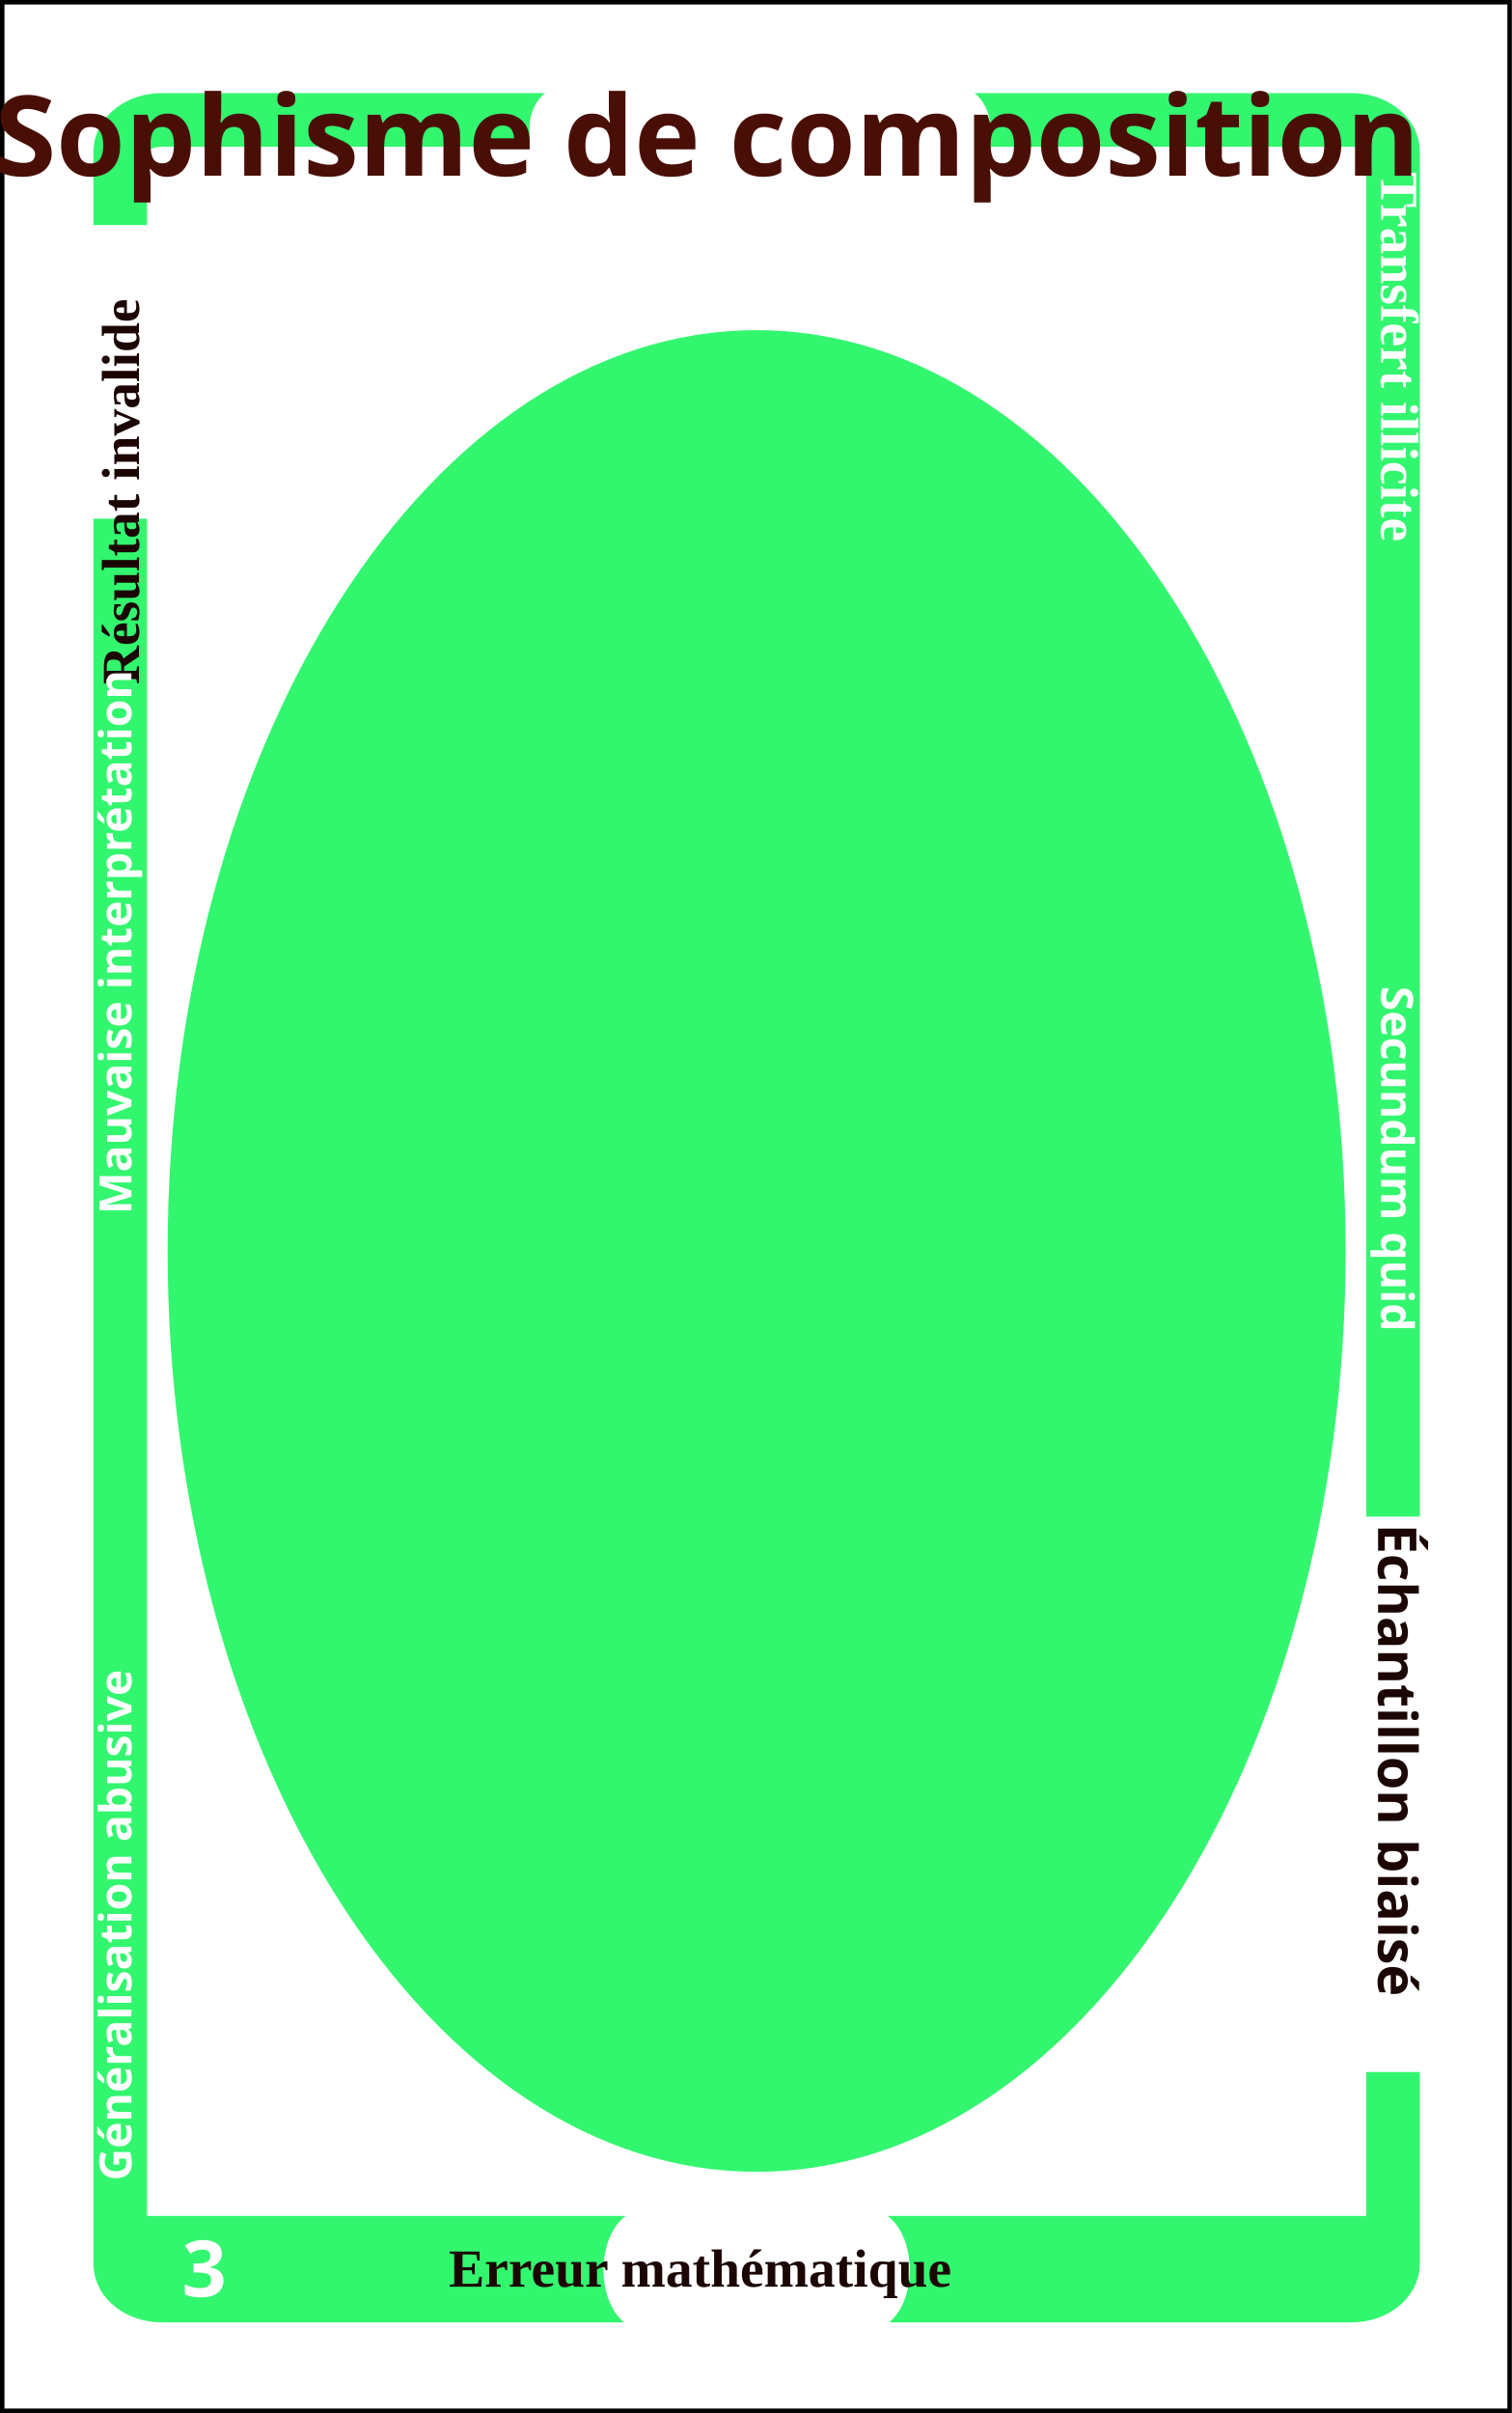
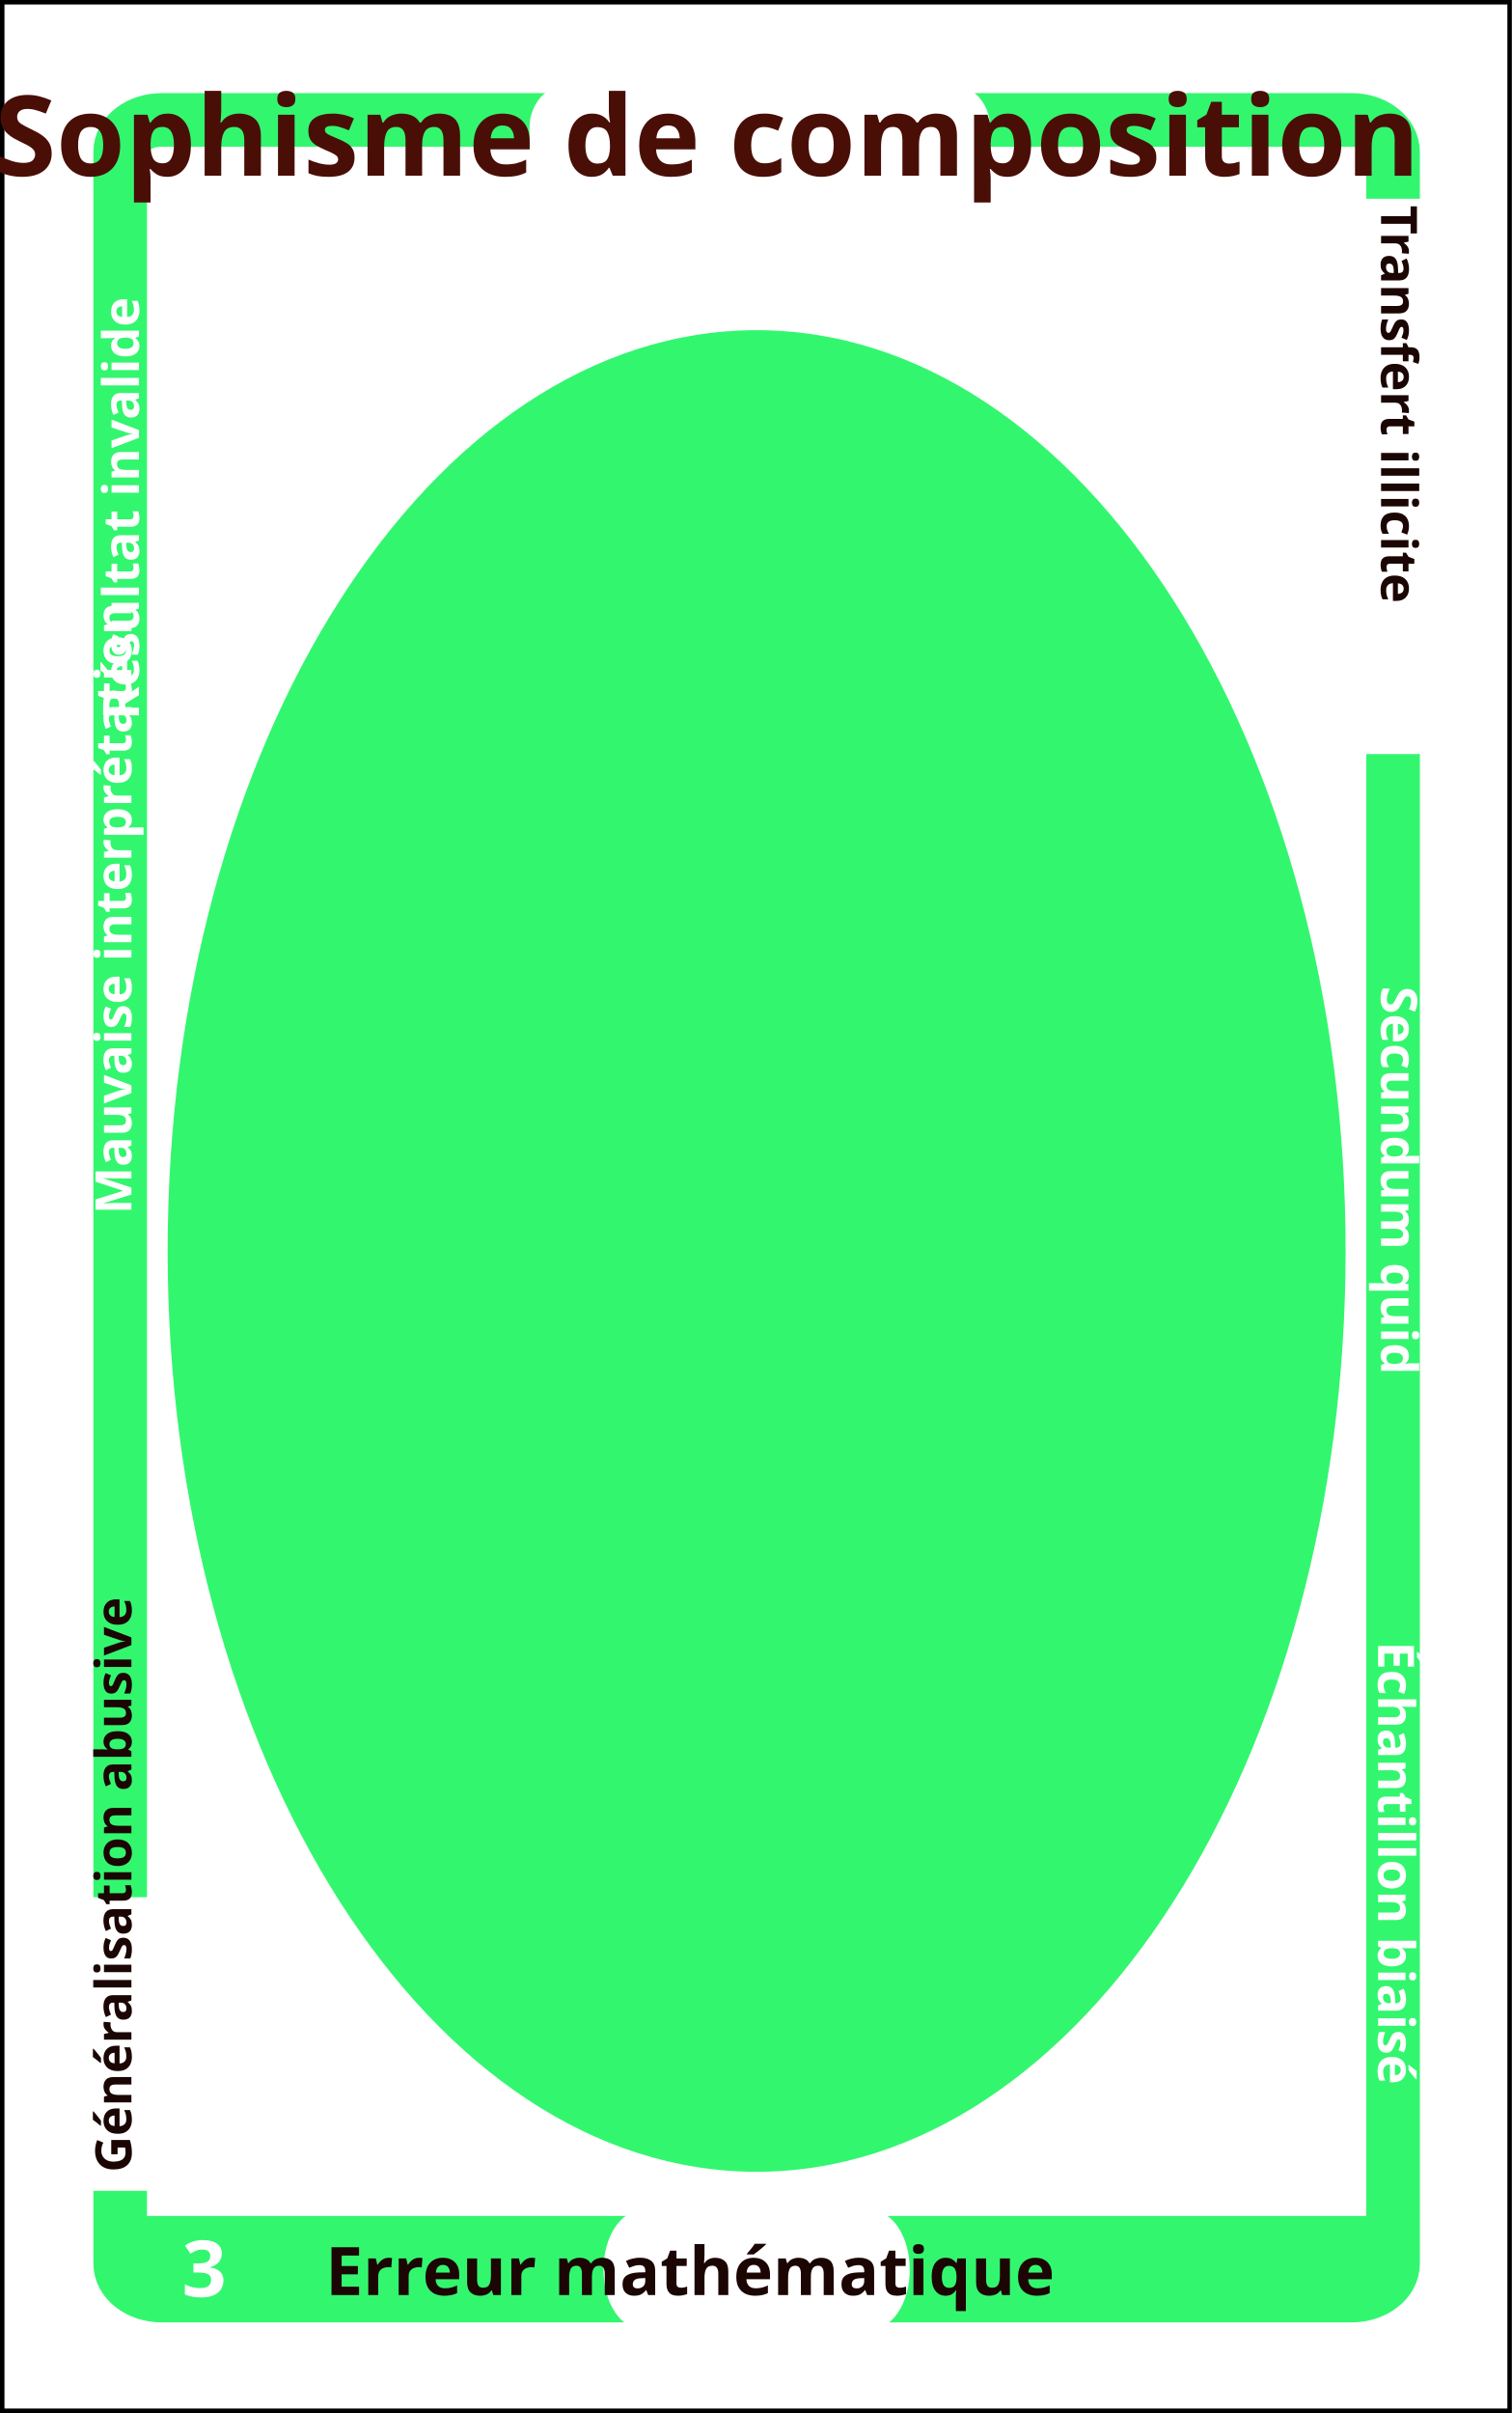
<svg xmlns="http://www.w3.org/2000/svg" height="152.428mm" id="svg6779" version="1.1" viewBox="0 0 338.5 540.1" width="95.532mm">
  <defs id="defs6781" />
  <g id="layer1" transform="translate(0,0.2302904)">
    <rect height="539.1" id="rect4326-0-3-6-4-3-2-61-6-9-9-5-0-7-0-5-8-8-9-4-5-5" style="fill:#ffffff;fill-opacity:1;stroke:#000000;stroke-opacity:1" width="337.5" x="0.5" y="0.27" />
    <rect height="486.971" id="rect2985-3-0-7-7-6-9-6-2-0-3-5-4-5-0-77-3-1-3-5-5-4-3-9-7-0-1-8-1" rx="9.294" ry="7.161" style="fill:#ffffff;fill-opacity:1;stroke:#33F66F;stroke-width:12;stroke-miterlimit:4;stroke-dasharray:none;stroke-dashoffset:0;stroke-opacity:1" width="285.002" x="26.906" y="26.613" />
    <ellipse cx="169.407" cy="279.775" id="oval" rx="131.369" ry="205.595" style="fill:#33F66F;fill-opacity:1;stroke:#33F66F;stroke-width:1.011;stroke-opacity:1" />
-     <rect height="15" id="sfam_3_active" style="fill:#ffffff;fill-opacity:1;stroke:none;stroke-width:5.838;stroke-linecap:round;stroke-linejoin:bevel;stroke-miterlimit:4;stroke-dasharray:none;stroke-dashoffset:0;stroke-opacity:1" transform="rotate(90)" width="65.714" x="50.147" y="-34.05" />
-     <text id="sfam_3" style="font-style:normal;font-variant:normal;font-weight:bold;font-stretch:normal;font-size:12px;line-height:0%;font-family:'Liberation Serif';-inkscape-font-specification:'Liberation Serif, Bold';font-variant-ligatures:normal;font-variant-caps:normal;font-variant-numeric:normal;font-feature-settings:normal;text-align:end;letter-spacing:0px;word-spacing:0px;writing-mode:lr-tb;text-anchor:end;fill:#1b0603;fill-opacity:1;stroke:none" transform="rotate(-90)" x="-51.644" xml:space="preserve" y="31.117">
-       <tspan id="tspan4214-27-1-2-9-7-6-4-1-1-1-3-9-59-96-1-6-2-1-8-8-2-7-4-5-4-7-3-9" style="font-style:normal;font-variant:normal;font-weight:bold;font-stretch:normal;font-size:12px;line-height:1.25;font-family:'Liberation Serif';-inkscape-font-specification:'Liberation Serif, Bold';font-variant-ligatures:normal;font-variant-caps:normal;font-variant-numeric:normal;font-feature-settings:normal;text-align:end;writing-mode:lr-tb;text-anchor:end;fill:#1b0603;fill-opacity:1;stroke:none" x="-51.644" y="31.117">Résultat invalide</tspan>
+     <rect height="15" id="sfam_1_active" style="fill:#ffffff;fill-opacity:1;stroke:none;stroke-width:5.838;stroke-linecap:round;stroke-linejoin:bevel;stroke-miterlimit:4;stroke-dasharray:none;stroke-dashoffset:0;stroke-opacity:1" transform="rotate(90)" width="65.714" x="424.422" y="-34.321" />
+     <rect height="15" id="sfam_2_active" style="fill:#ffffff;fill-opacity:1;stroke:none;stroke-width:5.838;stroke-linecap:round;stroke-linejoin:bevel;stroke-miterlimit:4;stroke-dasharray:none;stroke-dashoffset:0;stroke-opacity:1;display:none;" transform="rotate(90)" width="65.714" x="216.297" y="-34.321" />
+     <rect height="15" id="sfam_3_active" style="fill:#ffffff;fill-opacity:1;stroke:none;stroke-width:5.838;stroke-linecap:round;stroke-linejoin:bevel;stroke-miterlimit:4;stroke-dasharray:none;stroke-dashoffset:0;stroke-opacity:1;display:none;" transform="rotate(90)" width="65.714" x="49.422" y="-34.321" />
+     <text id="sfam_3" style="font-style:normal;font-variant:normal;font-weight:bold;font-stretch:normal;font-size:11.25px;line-height:0%;font-family:stix;-inkscape-font-specification:'stix, bold';font-variant-ligatures:normal;font-variant-caps:normal;font-variant-numeric:normal;font-feature-settings:normal;text-align:end;letter-spacing:0px;word-spacing:0px;writing-mode:lr;text-anchor:end;fill:#FFFFFF;fill-opacity:1;stroke:none;" transform="rotate(-90)" x="-51.644" xml:space="preserve" y="31.117">
+       <tspan id="tspan4214-27-1-2-9-7-6-4-1-1-1-3-9-59-96-1-6-2-1-8-8-2-7-4-5-4-7-3-9" style="font-style:normal;font-variant:normal;font-weight:bold;font-stretch:normal;font-size:11.25px;line-height:0%;font-family:stix;-inkscape-font-specification:'stix, bold';font-variant-ligatures:normal;font-variant-caps:normal;font-variant-numeric:normal;font-feature-settings:normal;text-align:end;letter-spacing:0px;word-spacing:0px;writing-mode:lr;text-anchor:end;fill:#FFFFFF;fill-opacity:1;stroke:none;" x="-51.644" y="31.117">Résultat invalide</tspan>
    </text>
    <rect height="17.763" id="rect5818-6-6-9-3-0-7" style="fill:#33F66F;fill-opacity:1;stroke:none;stroke-width:0.914;stroke-linecap:round;stroke-linejoin:bevel;stroke-miterlimit:4;stroke-dasharray:none;stroke-dashoffset:0;stroke-opacity:1" width="278.215" x="30.3" y="495.762" />
    <text id="fam_num" style="font-style:normal;font-weight:normal;line-height:0%;font-family:sans-serif;letter-spacing:0px;word-spacing:0px;fill:#000000;fill-opacity:1;stroke:none" x="40.722" xml:space="preserve" y="513.833">
      <tspan id="tspan5667-04-4-6-18-8-8-0-0-1-5-7-0-9-2-1-9-1-5-0-3" style="font-style:normal;font-variant:normal;font-weight:bold;font-stretch:normal;font-size:17.5px;line-height:1.25;font-family:STIX;-inkscape-font-specification:'STIX Bold';fill:#ffffff" x="40.722" y="513.833">3</tspan>
    </text>
-     <text id="sfam_2" style="font-style:normal;font-variant:normal;font-weight:bold;font-stretch:normal;line-height:0%;font-family:STIX;-inkscape-font-specification:'STIX Bold';letter-spacing:0px;word-spacing:0px;fill:#ffffff;fill-opacity:1;stroke:none" transform="rotate(-90)" x="-271.557" xml:space="preserve" y="29.42">
-       <tspan id="tspan4214-27-1-2-9-7-6-4-1-1-1-9-8-7-7-0-88-0-1-6-8-0-3-2-6" style="font-style:normal;font-variant:normal;font-weight:bold;font-stretch:normal;font-size:10px;line-height:1.25;font-family:STIX;-inkscape-font-specification:'STIX Bold'" x="-271.557" y="29.42">Mauvaise interprétation</tspan>
+     <text id="sfam_2" style="font-style:normal;font-variant:normal;font-weight:bold;font-stretch:normal;font-size:11.25px;line-height:0%;font-family:stix;-inkscape-font-specification:'stix, bold';font-variant-ligatures:normal;font-variant-caps:normal;font-variant-numeric:normal;font-feature-settings:normal;text-align:start;letter-spacing:0px;word-spacing:0px;writing-mode:lr-tb;text-anchor:start;fill:#FFFFFF;fill-opacity:1;stroke:none" transform="rotate(-90)" x="-271.557" xml:space="preserve" y="29.42">
+       <tspan id="tspan4214-27-1-2-9-7-6-4-1-1-1-9-8-7-7-0-88-0-1-6-8-0-3-2-6" style="font-style:normal;font-variant:normal;font-weight:bold;font-stretch:normal;font-size:11.25px;line-height:0%;font-family:stix;-inkscape-font-specification:'stix, bold';font-variant-ligatures:normal;font-variant-caps:normal;font-variant-numeric:normal;font-feature-settings:normal;text-align:start;letter-spacing:0px;word-spacing:0px;writing-mode:lr-tb;text-anchor:start;fill:#FFFFFF;fill-opacity:1;stroke:none" x="-271.557" y="29.42">Mauvaise interprétation</tspan>
    </text>
-     <text id="sfam_1" style="font-style:normal;font-variant:normal;font-weight:bold;font-stretch:normal;line-height:0%;font-family:STIX;-inkscape-font-specification:'STIX Bold';letter-spacing:0px;word-spacing:0px;fill:#ffffff;fill-opacity:1;stroke:none" transform="rotate(-90)" x="-487.892" xml:space="preserve" y="29.42">
-       <tspan id="tspan4214-27-1-2-9-7-6-4-1-1-1-85-8-3-3-2-9-0-8-7-9-6-4-0-4" style="font-style:normal;font-variant:normal;font-weight:bold;font-stretch:normal;font-size:10px;line-height:1.25;font-family:STIX;-inkscape-font-specification:'STIX Bold'" x="-487.892" y="29.42">Généralisation abusive</tspan>
+     <text id="sfam_1" style="font-style:normal;font-variant:normal;font-weight:bold;font-stretch:normal;font-size:11.25px;line-height:0%;font-family:stix;-inkscape-font-specification:'stix, bold';font-variant-ligatures:normal;font-variant-caps:normal;font-variant-numeric:normal;font-feature-settings:normal;text-align:start;letter-spacing:0px;word-spacing:0px;writing-mode:lr-tb;text-anchor:start;fill:#1b0603;fill-opacity:1;stroke:none" transform="rotate(-90)" x="-486.017" xml:space="preserve" y="29.42">
+       <tspan id="tspan4214-27-1-2-9-7-6-4-1-1-1-85-8-3-3-2-9-0-8-7-9-6-4-0-4" style="font-style:normal;font-variant:normal;font-weight:bold;font-stretch:normal;font-size:11.25px;line-height:0%;font-family:stix;-inkscape-font-specification:'stix, bold';font-variant-ligatures:normal;font-variant-caps:normal;font-variant-numeric:normal;font-feature-settings:normal;text-align:start;letter-spacing:0px;word-spacing:0px;writing-mode:lr-tb;text-anchor:start;fill:#1b0603;fill-opacity:1;stroke:none" x="-486.017" y="29.42">Généralisation abusive</tspan>
    </text>
-     <text id="ssfam_3" style="font-style:normal;font-variant:normal;font-weight:bold;font-stretch:normal;font-size:12px;line-height:0%;font-family:'Liberation Serif';-inkscape-font-specification:'Liberation Serif, Bold';font-variant-ligatures:normal;font-variant-caps:normal;font-variant-numeric:normal;font-feature-settings:normal;text-align:start;letter-spacing:0px;word-spacing:0px;writing-mode:lr-tb;text-anchor:start;fill:#500000;fill-opacity:1;stroke:none" transform="rotate(90)" x="38.247" xml:space="preserve" y="-309.221">
-       <tspan id="tspan4214-27-1-2-9-7-6-4-1-1-1-3-9-59-96-1-318-6-04-1-7-5-8-9-0-1-9-3" style="font-style:normal;font-variant:normal;font-weight:bold;font-stretch:normal;font-size:12px;line-height:1.25;font-family:'Liberation Serif';-inkscape-font-specification:'Liberation Serif, Bold';font-variant-ligatures:normal;font-variant-caps:normal;font-variant-numeric:normal;font-feature-settings:normal;text-align:start;writing-mode:lr-tb;text-anchor:start;fill:#ffffff;fill-opacity:1;stroke:none" x="38.247" y="-309.221">Transfert illicite</tspan>
+     <rect height="15" id="ssfam_1_active" style="fill:#ffffff;fill-opacity:1;stroke:none;stroke-width:5.838;stroke-linecap:round;stroke-linejoin:bevel;stroke-miterlimit:4;stroke-dasharray:none;stroke-dashoffset:0;stroke-opacity:1;display:none;" transform="rotate(90)" width="124.303" x="361.887" y="-319.72" />
+     <rect height="15" id="ssfam_2_active" style="fill:#ffffff;fill-opacity:1;stroke:none;stroke-width:5.838;stroke-linecap:round;stroke-linejoin:bevel;stroke-miterlimit:4;stroke-dasharray:none;stroke-dashoffset:0;stroke-opacity:1;display:none;" transform="rotate(90)" width="124.303" x="210.012" y="-319.72" />
+     <rect height="15" id="ssfam_3_active" style="fill:#ffffff;fill-opacity:1;stroke:none;stroke-width:5.838;stroke-linecap:round;stroke-linejoin:bevel;stroke-miterlimit:4;stroke-dasharray:none;stroke-dashoffset:0;stroke-opacity:1" transform="rotate(90)" width="124.303" x="44.251" y="-319.672" />
+     <text id="ssfam_3" style="font-style:normal;font-variant:normal;font-weight:bold;font-stretch:normal;font-size:11.25px;line-height:0%;font-family:stix;-inkscape-font-specification:'stix, bold';font-variant-ligatures:normal;font-variant-caps:normal;font-variant-numeric:normal;font-feature-settings:normal;text-align:start;letter-spacing:0px;word-spacing:0px;writing-mode:lr-tb;text-anchor:start;fill:#1b0603;fill-opacity:1;stroke:none" transform="rotate(90)" x="45.747" xml:space="preserve" y="-309.221">
+       <tspan id="tspan4214-27-1-2-9-7-6-4-1-1-1-3-9-59-96-1-318-6-04-1-7-5-8-9-0-1-9-3" style="font-style:normal;font-variant:normal;font-weight:bold;font-stretch:normal;font-size:11.25px;line-height:0%;font-family:stix;-inkscape-font-specification:'stix, bold';font-variant-ligatures:normal;font-variant-caps:normal;font-variant-numeric:normal;font-feature-settings:normal;text-align:start;letter-spacing:0px;word-spacing:0px;writing-mode:lr-tb;text-anchor:start;fill:#1b0603;fill-opacity:1;stroke:none" x="45.747" y="-309.221">Transfert illicite</tspan>
    </text>
-     <text id="ssfam_2" style="font-style:normal;font-variant:normal;font-weight:bold;font-stretch:normal;line-height:0%;font-family:STIX;-inkscape-font-specification:'STIX Bold';letter-spacing:0px;word-spacing:0px;fill:#ffffff;fill-opacity:1;stroke:none" transform="rotate(90)" x="220.51" xml:space="preserve" y="-309.221">
-       <tspan id="tspan4214-27-1-2-9-7-6-4-1-1-1-9-41-5-8-6-2-8-2-8-38-3-6-2" style="font-style:normal;font-variant:normal;font-weight:bold;font-stretch:normal;font-size:10px;line-height:1.25;font-family:STIX;-inkscape-font-specification:'STIX Bold'" x="220.51" y="-309.221">Secundum quid</tspan>
+     <text id="ssfam_2" style="font-style:normal;font-variant:normal;font-weight:bold;font-stretch:normal;line-height:0%;font-family:stix;-inkscape-font-specification:'stix, bold';letter-spacing:0px;word-spacing:0px;fill:#FFFFFF;fill-opacity:1;stroke:none;font-size:11.25px;text-anchor:start;text-align:start;writing-mode:lr;font-variant-ligatures:normal;font-variant-caps:normal;font-variant-numeric:normal;font-feature-settings:normal;" transform="rotate(90)" x="220.51" xml:space="preserve" y="-309.221">
+       <tspan id="tspan4214-27-1-2-9-7-6-4-1-1-1-9-41-5-8-6-2-8-2-8-38-3-6-2" style="font-style:normal;font-variant:normal;font-weight:bold;font-stretch:normal;line-height:0%;font-family:stix;-inkscape-font-specification:'stix, bold';letter-spacing:0px;word-spacing:0px;fill:#FFFFFF;fill-opacity:1;stroke:none;font-size:11.25px;text-anchor:start;text-align:start;writing-mode:lr;font-variant-ligatures:normal;font-variant-caps:normal;font-variant-numeric:normal;font-feature-settings:normal;" x="220.51" y="-309.221">Secundum quid</tspan>
    </text>
-     <rect height="15" id="ssfam_1_active" style="fill:#ffffff;fill-opacity:1;stroke:none;stroke-width:5.838;stroke-linecap:round;stroke-linejoin:bevel;stroke-miterlimit:4;stroke-dasharray:none;stroke-dashoffset:0;stroke-opacity:1" transform="rotate(90)" width="124.303" x="339.238" y="-319.45" />
-     <text id="ssfam_1" style="font-style:normal;font-variant:normal;font-weight:bold;font-stretch:normal;font-size:12px;line-height:0%;font-family:STIX;-inkscape-font-specification:'STIX, Bold';font-variant-ligatures:normal;font-variant-caps:normal;font-variant-numeric:normal;font-feature-settings:normal;text-align:end;letter-spacing:0px;word-spacing:0px;writing-mode:lr-tb;text-anchor:end;fill:#1b0603;fill-opacity:1;stroke:none" transform="rotate(90)" x="462.189" xml:space="preserve" y="-308.552">
-       <tspan id="tspan4214-27-1-2-9-7-6-4-1-1-1-85-85-5-76-3-4-8-7-5-1-0-2-9" style="font-style:normal;font-variant:normal;font-weight:bold;font-stretch:normal;font-size:12px;line-height:1.25;font-family:STIX;-inkscape-font-specification:'STIX, Bold';font-variant-ligatures:normal;font-variant-caps:normal;font-variant-numeric:normal;font-feature-settings:normal;text-align:end;writing-mode:lr-tb;text-anchor:end;fill:#1b0603;fill-opacity:1" x="462.189" y="-308.552">Échantillon biaisé</tspan>
+     <text id="ssfam_1" style="font-style:normal;font-variant:normal;font-weight:bold;font-stretch:normal;font-size:11.25px;line-height:0%;font-family:stix;-inkscape-font-specification:'stix, bold';font-variant-ligatures:normal;font-variant-caps:normal;font-variant-numeric:normal;font-feature-settings:normal;text-align:end;letter-spacing:0px;word-spacing:0px;writing-mode:lr-tb;text-anchor:end;fill:#FFFFFF;fill-opacity:1;stroke:none" transform="rotate(90)" x="480.939" xml:space="preserve" y="-308.552">
+       <tspan id="tspan4214-27-1-2-9-7-6-4-1-1-1-85-85-5-76-3-4-8-7-5-1-0-2-9" style="font-style:normal;font-variant:normal;font-weight:bold;font-stretch:normal;font-size:11.25px;line-height:0%;font-family:stix;-inkscape-font-specification:'stix, bold';font-variant-ligatures:normal;font-variant-caps:normal;font-variant-numeric:normal;font-feature-settings:normal;text-align:end;letter-spacing:0px;word-spacing:0px;writing-mode:lr-tb;text-anchor:end;fill:#FFFFFF;fill-opacity:1;stroke:none" x="480.939" y="-308.552">Échantillon biaisé</tspan>
    </text>
    <rect height="23.571" id="rect13148-3-36-1-5-8-4-8" rx="8.753" ry="9.778" style="fill:#ffffff;fill-opacity:1;stroke:none;stroke-width:5.838;stroke-linecap:round;stroke-linejoin:bevel;stroke-miterlimit:4;stroke-dasharray:none;stroke-dashoffset:0;stroke-opacity:1" width="103.165" x="118.548" y="18.613" />
    <text id="text" style="font-style:normal;font-variant:normal;font-weight:bold;font-stretch:normal;line-height:0%;font-family:STIX;-inkscape-font-specification:'STIX Bold';text-align:center;letter-spacing:0px;word-spacing:0px;writing-mode:lr-tb;text-anchor:middle;fill:#490f07;fill-opacity:1;stroke:none" x="169.245" xml:space="preserve" y="39.098">
      <tspan id="tspan9035" style="font-style:normal;font-variant:normal;font-weight:bold;font-stretch:normal;font-size:25px;line-height:100%;font-family:STIX;-inkscape-font-specification:'STIX Bold';text-align:center;writing-mode:lr-tb;text-anchor:middle;fill:#490f07;fill-opacity:1" x="169.245" y="39.098">Sophisme de composition</tspan>
      <tspan id="tspan5336" style="font-style:normal;font-variant:normal;font-weight:bold;font-stretch:normal;font-size:25px;line-height:100%;font-family:STIX;-inkscape-font-specification:'STIX Bold';text-align:center;writing-mode:lr-tb;text-anchor:middle;fill:#490f07;fill-opacity:1" x="169.245" y="64.098" />
    </text>
    <rect height="26.429" id="rect13148-3-3-2-4-1-4-5-6" rx="8.471" ry="15" style="fill:#ffffff;fill-opacity:1;stroke:none;stroke-width:5.838;stroke-linecap:round;stroke-linejoin:bevel;stroke-miterlimit:4;stroke-dasharray:none;stroke-dashoffset:0;stroke-opacity:1" width="68.571" x="135.122" y="494.598" />
-     <text id="fam_text" style="font-style:normal;font-variant:normal;font-weight:bold;font-stretch:normal;font-size:12px;line-height:0%;font-family:'Liberation Serif';-inkscape-font-specification:'Liberation Serif, Bold';font-variant-ligatures:normal;font-variant-caps:normal;font-variant-numeric:normal;font-feature-settings:normal;text-align:center;letter-spacing:0px;word-spacing:0px;writing-mode:lr-tb;text-anchor:middle;fill:#1b0603;fill-opacity:1;stroke:none" x="164.262" xml:space="preserve" y="511.593">
-       <tspan id="tspan4214-27-1-2-9-7-6-4-1-5-2-3-65-0-7-6-31-5-8-5-4-6-0-1-0-5-8-1" style="font-style:normal;font-variant:normal;font-weight:bold;font-stretch:normal;font-size:12px;line-height:1.25;font-family:'Liberation Serif';-inkscape-font-specification:'Liberation Serif, Bold';font-variant-ligatures:normal;font-variant-caps:normal;font-variant-numeric:normal;font-feature-settings:normal;text-align:center;writing-mode:lr-tb;text-anchor:middle;fill:#1b0603;fill-opacity:1" x="164.262" y="511.593">Erreur mathématique</tspan>
+     <text id="fam_text" style="font-style:normal;font-variant:normal;font-weight:bold;font-stretch:normal;font-size:15px;line-height:0%;font-family:STIX;-inkscape-font-specification:'STIX, Bold';font-variant-ligatures:normal;font-variant-caps:normal;font-variant-numeric:normal;font-feature-settings:normal;text-align:center;letter-spacing:0px;word-spacing:0px;writing-mode:lr-tb;text-anchor:middle;fill:#1b0603;fill-opacity:1;stroke:none" x="164.262" xml:space="preserve" y="513.468">
+       <tspan id="tspan4214-27-1-2-9-7-6-4-1-5-2-3-65-0-7-6-31-5-8-5-4-6-0-1-0-5-8-1" style="font-style:normal;font-variant:normal;font-weight:bold;font-stretch:normal;font-size:15px;line-height:1.25;font-family:STIX;-inkscape-font-specification:'STIX, Bold';font-variant-ligatures:normal;font-variant-caps:normal;font-variant-numeric:normal;font-feature-settings:normal;text-align:center;writing-mode:lr-tb;text-anchor:middle;fill:#1b0603;fill-opacity:1" x="164.262" y="513.468">Erreur mathématique</tspan>
    </text>
    <flowRoot id="desc" style="font-style:normal;font-variant:normal;font-weight:bold;font-stretch:normal;line-height:0.01%;font-family:STIX;-inkscape-font-specification:'STIX Bold';text-align:center;letter-spacing:0px;word-spacing:0px;text-anchor:middle;fill:#1b0603;fill-opacity:1;stroke:none" transform="translate(161.2056,945.1626)" xml:space="preserve">
      <flowRegion id="flowRegion5390-2-2-5-6-3-9-94-3-6-8-8-5-1-8-5-4-6-9-15-2-2">
        <rect height="77.284" id="rect5392-7-0-4-8-6-2-8-5-84-3-3-4-2-2-3-3-0-1-9-8-5" style="font-style:normal;font-variant:normal;font-weight:bold;font-stretch:normal;font-size:15px;line-height:100%;font-family:stix;-inkscape-font-specification:'stix bold';text-align:center;text-anchor:middle;fill:#33F66F;fill-opacity:1" width="264.064" x="-123.227" y="-557.274" />
      </flowRegion>
      <flowPara id="flowPara5394-0-2-4-9-0-06-12-6-8-2-1-8-0-3-8-0-7-0-8-9-1" style="font-style:normal;font-variant:normal;font-weight:bold;font-stretch:normal;font-size:15px;line-height:100%;font-family:STIX;-inkscape-font-specification:'STIX Bold';text-align:center;text-anchor:middle;fill:#1b0603;fill-opacity:1">Vous considérez qu'une propriété s'appliquant aux éléments distincts d'un ensemble s'applique automatiquement à l'ensemble tout entier.</flowPara>
    </flowRoot>
    <flowRoot id="example" style="font-style:normal;font-variant:normal;font-weight:bold;font-stretch:normal;line-height:0.01%;font-family:STIX;-inkscape-font-specification:'STIX Bold';text-align:center;letter-spacing:0px;word-spacing:0px;text-anchor:middle;fill:#1b0603;fill-opacity:1;stroke:none" transform="translate(158.9315,1003.48)" xml:space="preserve">
      <flowRegion id="flowRegion5390-2-2-5-6-3-9-94-3-17-8-6-9-1-6-0-9-6-1-59-1-8-7">
        <rect height="48.064" id="rect5392-7-0-4-8-6-2-8-5-7-1-2-6-5-5-9-91-21-0-4-0-0-1" style="font-style:normal;font-variant:normal;font-weight:bold;font-stretch:normal;font-size:15px;line-height:100%;font-family:stix;-inkscape-font-specification:'stix bold';text-align:center;text-anchor:middle;fill:#33F66F;fill-opacity:1;stroke-width:0.578" width="267.68" x="-123.227" y="-557.274" />
      </flowRegion>
      <flowPara id="flowPara5394-0-2-4-9-0-06-12-6-9-2-2-4-4-0-4-4-2-1-8-30-2-3" style="font-style:italic;font-variant:normal;font-weight:bold;font-stretch:normal;font-size:12.5px;line-height:100%;font-family:STIX;-inkscape-font-specification:'STIX Bold Italic';text-align:center;text-anchor:middle;fill:#1b0603;fill-opacity:1">Toutes ces plantes vont mourir un jour ; ce jardin est donc voué à disparaître.</flowPara>
    </flowRoot>
    <g id="illustration" transform="translate(-6.802157,-67.33679)" />
  </g>
</svg>
